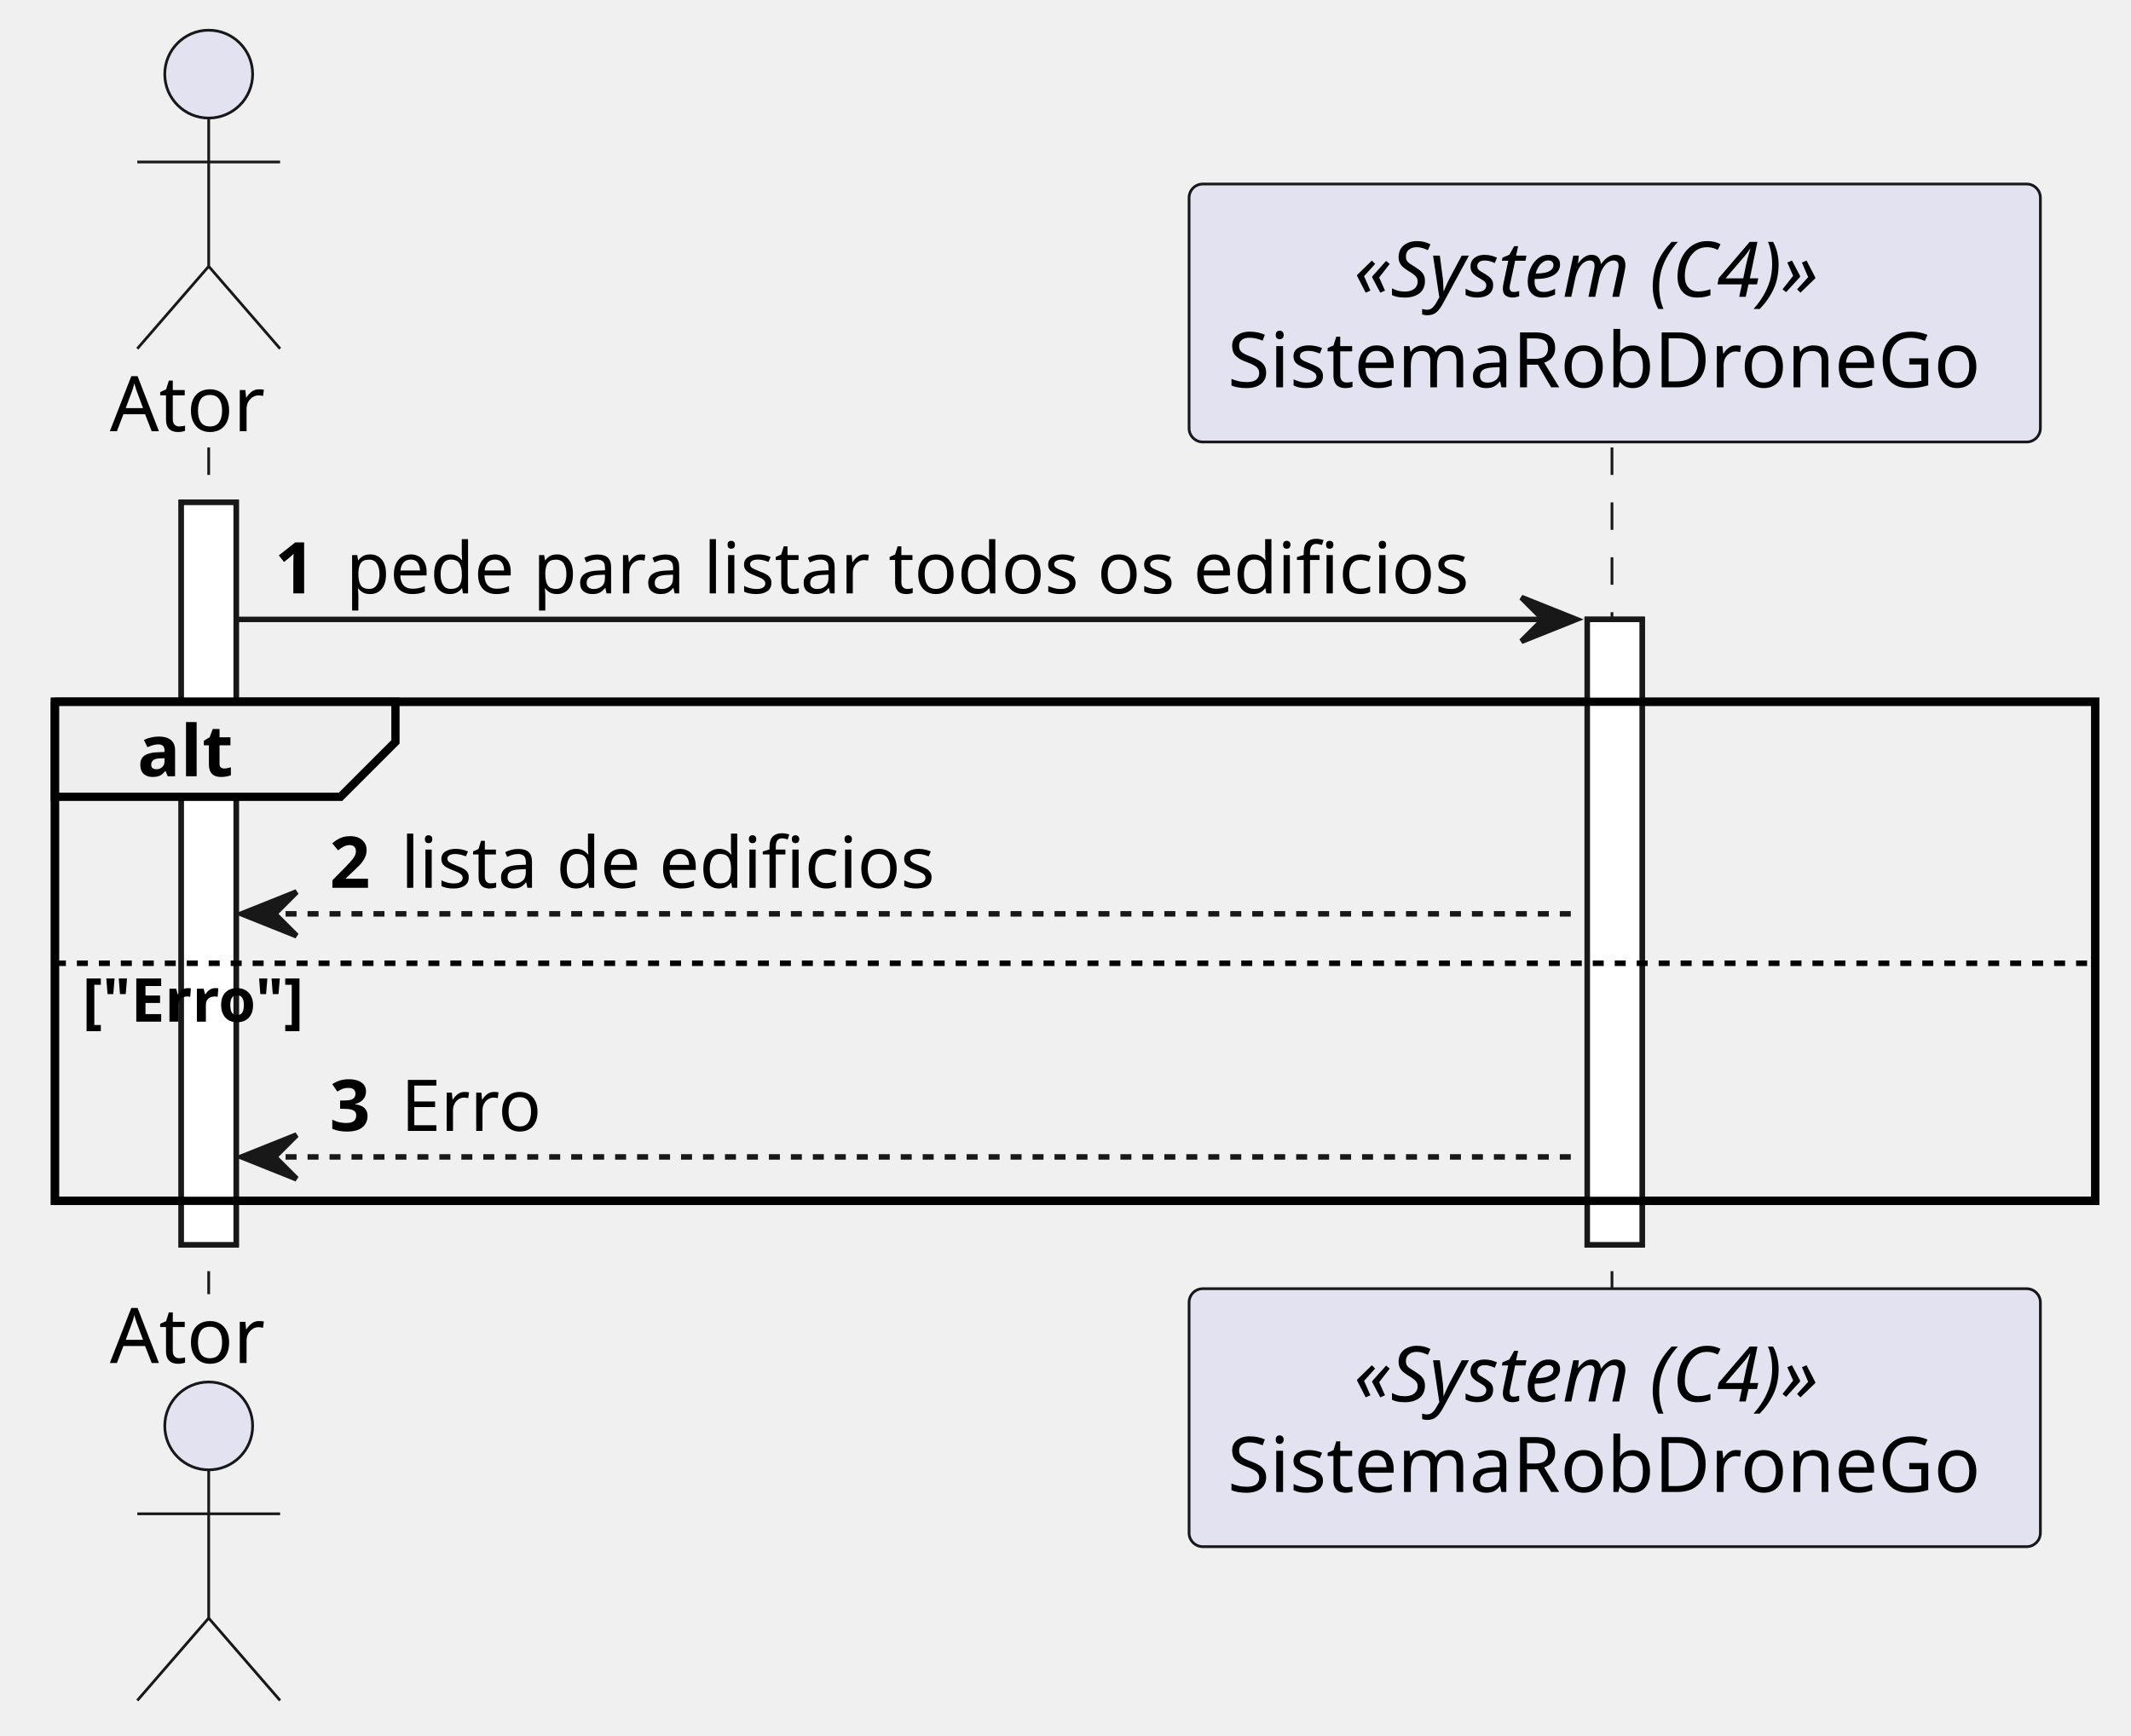
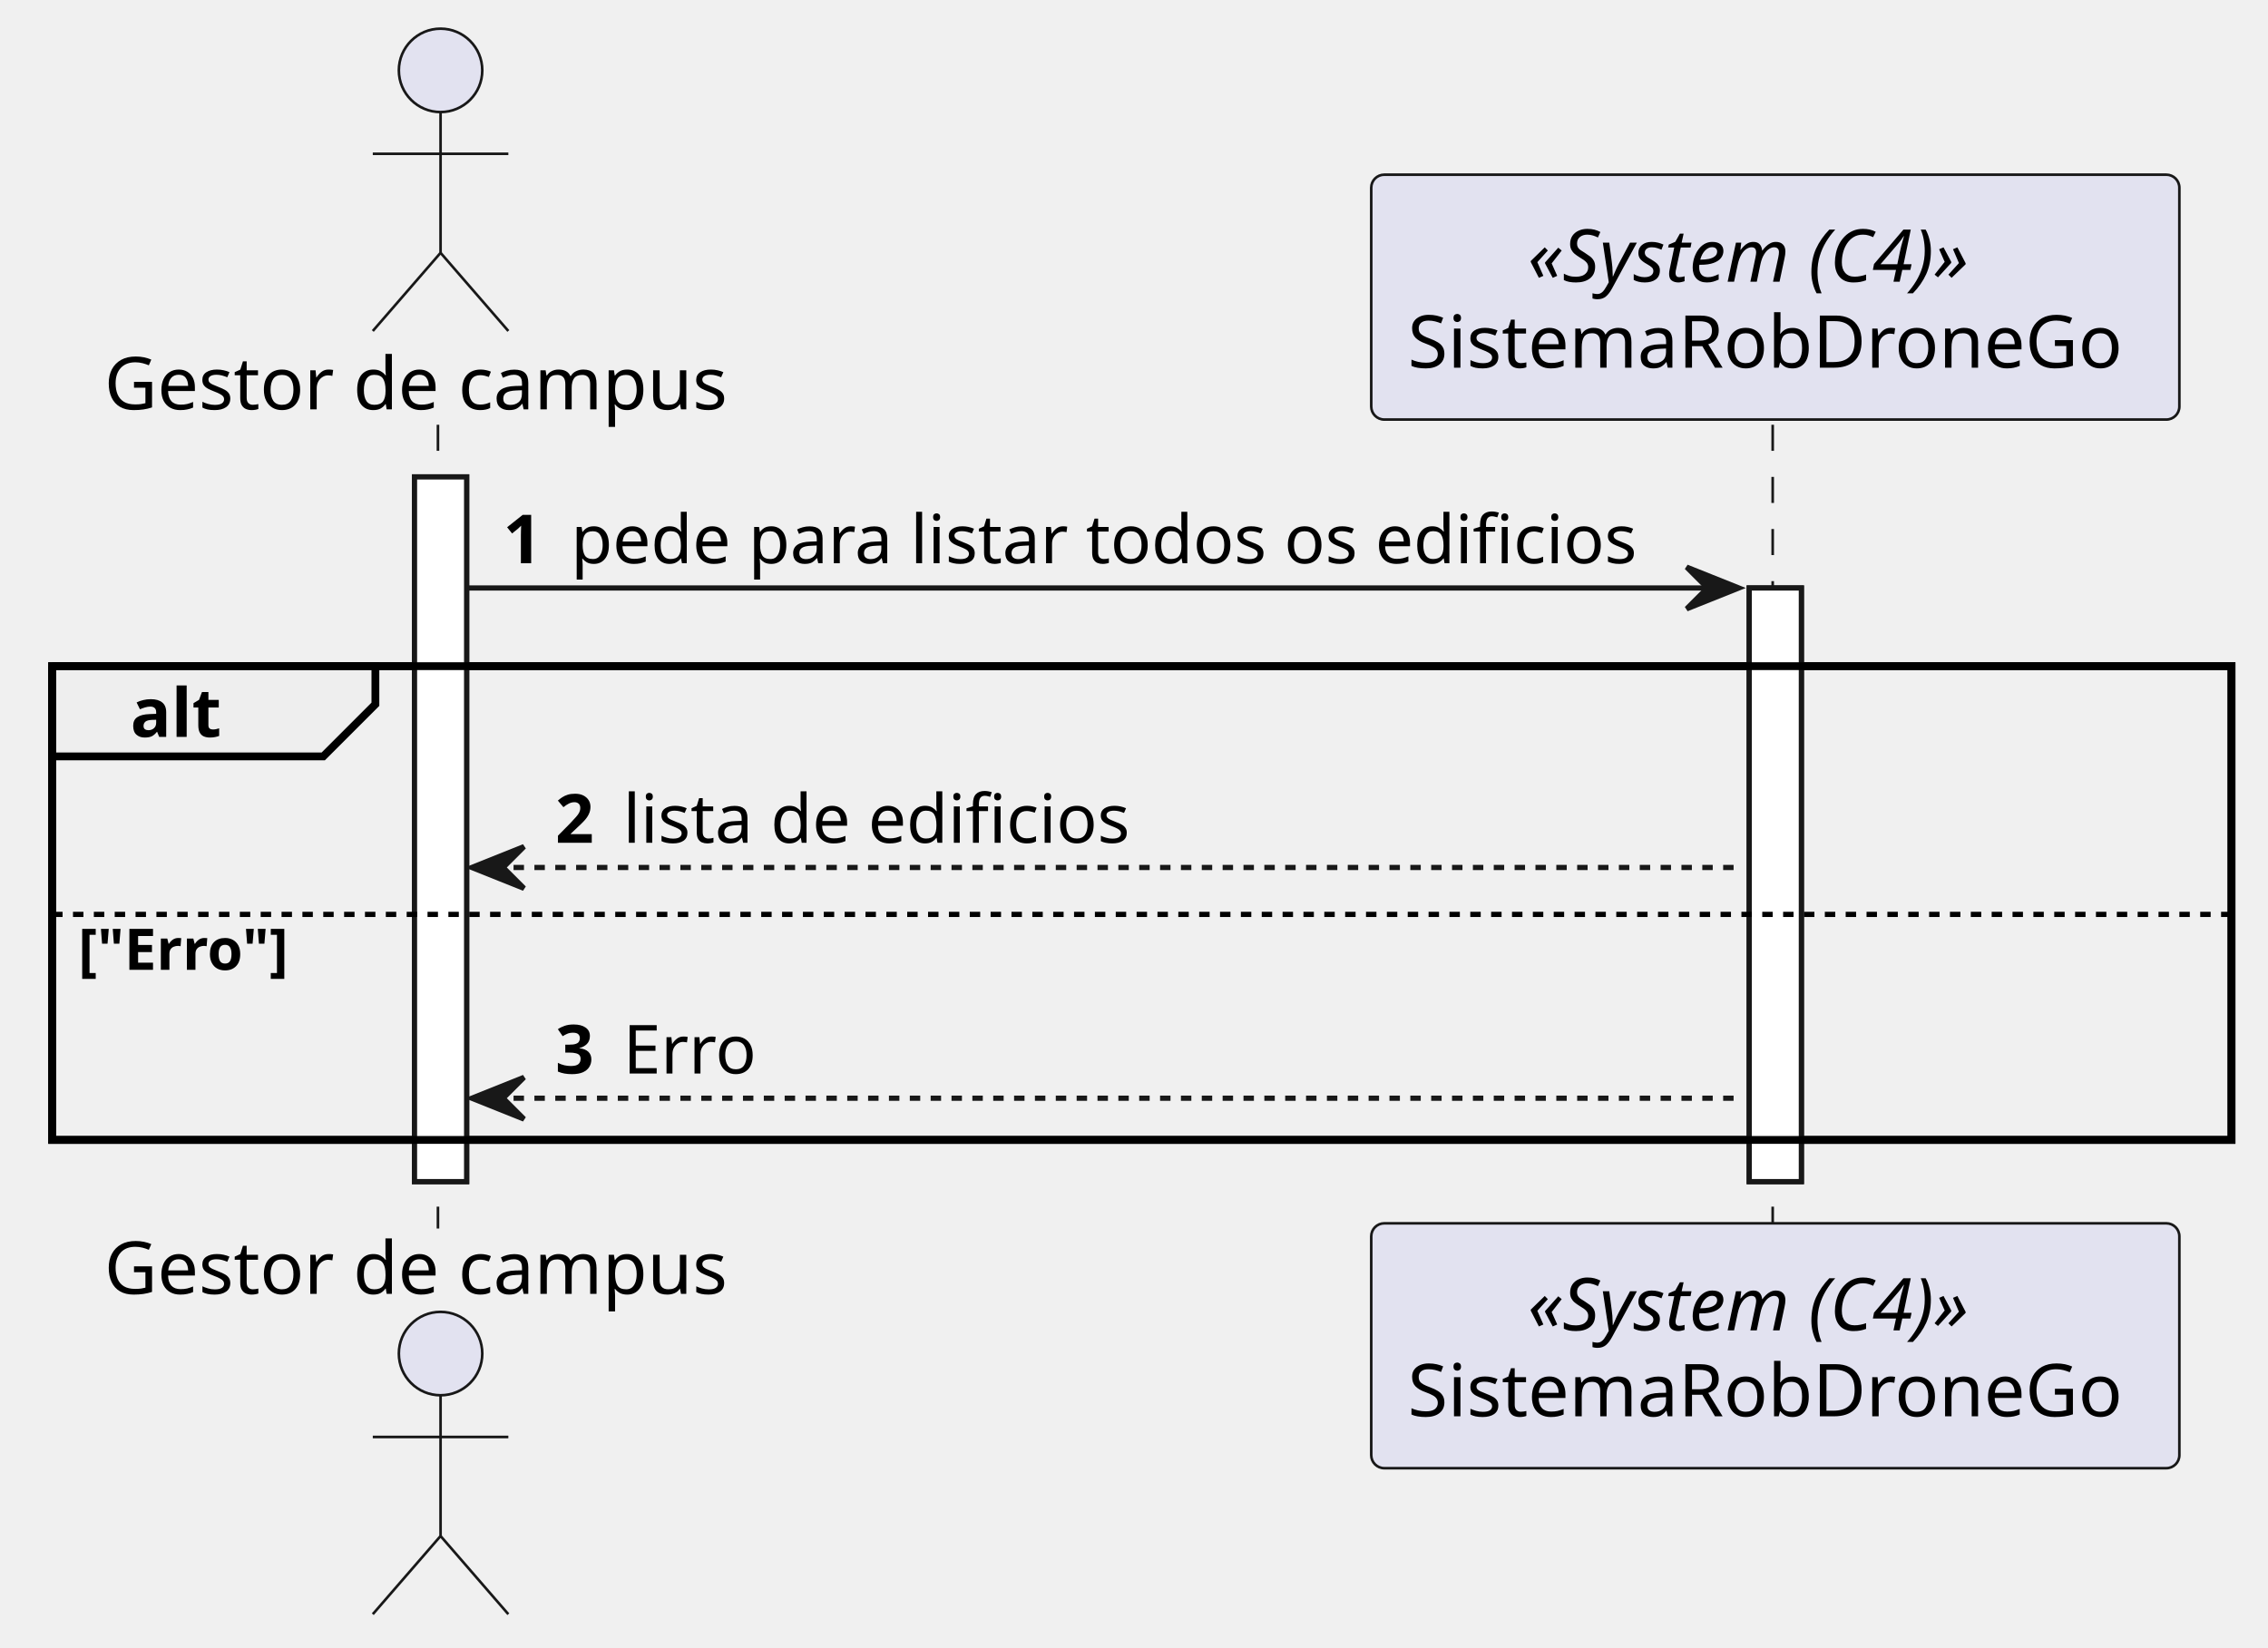
- <svg xmlns="http://www.w3.org/2000/svg" contentStyleType="text/css" height="316px" preserveAspectRatio="none" style="width:388px;height:316px;background:#FFFFFF;" version="1.1" viewBox="0 0 388 316" width="388px" zoomAndPan="magnify">
+ <svg xmlns="http://www.w3.org/2000/svg" contentStyleType="text/css" height="316px" preserveAspectRatio="none" style="width:435px;height:316px;background:#FFFFFF;" version="1.1" viewBox="0 0 435 316" width="435px" zoomAndPan="magnify">
  <defs />
  <g>
-     <rect fill="#FFFFFF" height="135.197" style="stroke:#181818;stroke-width:1.0;" width="10" x="33" y="91.488" />
-     <rect fill="#FFFFFF" height="113.887" style="stroke:#181818;stroke-width:1.0;" width="10" x="289" y="112.799" />
-     <rect fill="none" height="90.887" style="stroke:#000000;stroke-width:1.5;" width="371.5" x="10" y="127.799" />
-     <line style="stroke:#181818;stroke-width:0.5;stroke-dasharray:5.0,5.0;" x1="38" x2="38" y1="81.488" y2="235.685" />
-     <line style="stroke:#181818;stroke-width:0.5;stroke-dasharray:5.0,5.0;" x1="293.5" x2="293.5" y1="81.488" y2="235.685" />
-     <text fill="#000000" font-family="sans-serif" font-size="14" lengthAdjust="spacing" textLength="30" x="20" y="78.535">Ator</text>
-     <ellipse cx="38" cy="13.5" fill="#E2E2F0" rx="8" ry="8" style="stroke:#181818;stroke-width:0.5;" />
-     <path d="M38,21.5 L38,48.5 M25,29.5 L51,29.5 M38,48.5 L25,63.5 M38,48.5 L51,63.5 " fill="none" style="stroke:#181818;stroke-width:0.5;" />
-     <text fill="#000000" font-family="sans-serif" font-size="14" lengthAdjust="spacing" textLength="30" x="20" y="248.221">Ator</text>
-     <ellipse cx="38" cy="259.674" fill="#E2E2F0" rx="8" ry="8" style="stroke:#181818;stroke-width:0.5;" />
-     <path d="M38,267.674 L38,294.674 M25,275.674 L51,275.674 M38,294.674 L25,309.674 M38,294.674 L51,309.674 " fill="none" style="stroke:#181818;stroke-width:0.5;" />
-     <rect fill="#E2E2F0" height="46.977" rx="2.5" ry="2.5" style="stroke:#181818;stroke-width:0.5;" width="155" x="216.5" y="33.512" />
-     <text fill="#000000" font-family="sans-serif" font-size="14" font-style="italic" lengthAdjust="spacing" textLength="95" x="246.5" y="54.047">«System (C4)»</text>
-     <text fill="#000000" font-family="sans-serif" font-size="14" lengthAdjust="spacing" textLength="141" x="223.5" y="70.535">SistemaRobDroneGo</text>
-     <rect fill="#E2E2F0" height="46.977" rx="2.5" ry="2.5" style="stroke:#181818;stroke-width:0.5;" width="155" x="216.5" y="234.685" />
-     <text fill="#000000" font-family="sans-serif" font-size="14" font-style="italic" lengthAdjust="spacing" textLength="95" x="246.5" y="255.221">«System (C4)»</text>
-     <text fill="#000000" font-family="sans-serif" font-size="14" lengthAdjust="spacing" textLength="141" x="223.5" y="271.709">SistemaRobDroneGo</text>
-     <rect fill="#FFFFFF" height="135.197" style="stroke:#181818;stroke-width:1.0;" width="10" x="33" y="91.488" />
-     <rect fill="#FFFFFF" height="113.887" style="stroke:#181818;stroke-width:1.0;" width="10" x="289" y="112.799" />
-     <polygon fill="#181818" points="277,108.799,287,112.799,277,116.799,281,112.799" style="stroke:#181818;stroke-width:1.0;" />
-     <line style="stroke:#181818;stroke-width:1.0;" x1="43" x2="283" y1="112.799" y2="112.799" />
-     <text fill="#000000" font-family="sans-serif" font-size="13" font-weight="bold" lengthAdjust="spacing" textLength="9" x="50" y="108.057">1</text>
-     <text fill="#000000" font-family="sans-serif" font-size="13" lengthAdjust="spacing" textLength="214" x="63" y="108.057">pede para listar todos os edificios</text>
+     <rect fill="#FFFFFF" height="135.197" style="stroke:#181818;stroke-width:1.0;" width="10" x="79.5" y="91.488" />
+     <rect fill="#FFFFFF" height="113.887" style="stroke:#181818;stroke-width:1.0;" width="10" x="335.5" y="112.799" />
+     <rect fill="none" height="90.887" style="stroke:#000000;stroke-width:1.5;" width="418" x="10" y="127.799" />
+     <line style="stroke:#181818;stroke-width:0.5;stroke-dasharray:5.0,5.0;" x1="84" x2="84" y1="81.488" y2="235.685" />
+     <line style="stroke:#181818;stroke-width:0.5;stroke-dasharray:5.0,5.0;" x1="340" x2="340" y1="81.488" y2="235.685" />
+     <text fill="#000000" font-family="sans-serif" font-size="14" lengthAdjust="spacing" textLength="123" x="20" y="78.535">Gestor de campus</text>
+     <ellipse cx="84.5" cy="13.5" fill="#E2E2F0" rx="8" ry="8" style="stroke:#181818;stroke-width:0.5;" />
+     <path d="M84.5,21.5 L84.5,48.5 M71.5,29.5 L97.5,29.5 M84.5,48.5 L71.5,63.5 M84.5,48.5 L97.5,63.5 " fill="none" style="stroke:#181818;stroke-width:0.5;" />
+     <text fill="#000000" font-family="sans-serif" font-size="14" lengthAdjust="spacing" textLength="123" x="20" y="248.221">Gestor de campus</text>
+     <ellipse cx="84.5" cy="259.674" fill="#E2E2F0" rx="8" ry="8" style="stroke:#181818;stroke-width:0.5;" />
+     <path d="M84.5,267.674 L84.5,294.674 M71.5,275.674 L97.5,275.674 M84.5,294.674 L71.5,309.674 M84.5,294.674 L97.5,309.674 " fill="none" style="stroke:#181818;stroke-width:0.5;" />
+     <rect fill="#E2E2F0" height="46.977" rx="2.5" ry="2.5" style="stroke:#181818;stroke-width:0.5;" width="155" x="263" y="33.512" />
+     <text fill="#000000" font-family="sans-serif" font-size="14" font-style="italic" lengthAdjust="spacing" textLength="95" x="293" y="54.047">«System (C4)»</text>
+     <text fill="#000000" font-family="sans-serif" font-size="14" lengthAdjust="spacing" textLength="141" x="270" y="70.535">SistemaRobDroneGo</text>
+     <rect fill="#E2E2F0" height="46.977" rx="2.5" ry="2.5" style="stroke:#181818;stroke-width:0.5;" width="155" x="263" y="234.685" />
+     <text fill="#000000" font-family="sans-serif" font-size="14" font-style="italic" lengthAdjust="spacing" textLength="95" x="293" y="255.221">«System (C4)»</text>
+     <text fill="#000000" font-family="sans-serif" font-size="14" lengthAdjust="spacing" textLength="141" x="270" y="271.709">SistemaRobDroneGo</text>
+     <rect fill="#FFFFFF" height="135.197" style="stroke:#181818;stroke-width:1.0;" width="10" x="79.5" y="91.488" />
+     <rect fill="#FFFFFF" height="113.887" style="stroke:#181818;stroke-width:1.0;" width="10" x="335.5" y="112.799" />
+     <polygon fill="#181818" points="323.5,108.799,333.5,112.799,323.5,116.799,327.5,112.799" style="stroke:#181818;stroke-width:1.0;" />
+     <line style="stroke:#181818;stroke-width:1.0;" x1="89.5" x2="329.5" y1="112.799" y2="112.799" />
+     <text fill="#000000" font-family="sans-serif" font-size="13" font-weight="bold" lengthAdjust="spacing" textLength="9" x="96.5" y="108.057">1</text>
+     <text fill="#000000" font-family="sans-serif" font-size="13" lengthAdjust="spacing" textLength="214" x="109.5" y="108.057">pede para listar todos os edificios</text>
    <path d="M10,127.799 L72,127.799 L72,135.109 L62,145.109 L10,145.109 L10,127.799 " fill="#EEEEEE" style="stroke:#000000;stroke-width:1.5;" />
-     <rect fill="none" height="90.887" style="stroke:#000000;stroke-width:1.5;" width="371.5" x="10" y="127.799" />
+     <rect fill="none" height="90.887" style="stroke:#000000;stroke-width:1.5;" width="418" x="10" y="127.799" />
    <text fill="#000000" font-family="sans-serif" font-size="13" font-weight="bold" lengthAdjust="spacing" textLength="17" x="25" y="141.367">alt</text>
-     <polygon fill="#181818" points="54,162.42,44,166.42,54,170.42,50,166.42" style="stroke:#181818;stroke-width:1.0;" />
-     <line style="stroke:#181818;stroke-width:1.0;stroke-dasharray:2.0,2.0;" x1="48" x2="288" y1="166.42" y2="166.42" />
-     <text fill="#000000" font-family="sans-serif" font-size="13" font-weight="bold" lengthAdjust="spacing" textLength="9" x="60" y="161.678">2</text>
-     <text fill="#000000" font-family="sans-serif" font-size="13" lengthAdjust="spacing" textLength="104" x="73" y="161.678">lista de edificios</text>
-     <line style="stroke:#000000;stroke-width:1.0;stroke-dasharray:2.0,2.0;" x1="10" x2="381.5" y1="175.42" y2="175.42" />
+     <polygon fill="#181818" points="100.5,162.42,90.5,166.42,100.5,170.42,96.5,166.42" style="stroke:#181818;stroke-width:1.0;" />
+     <line style="stroke:#181818;stroke-width:1.0;stroke-dasharray:2.0,2.0;" x1="94.5" x2="334.5" y1="166.42" y2="166.42" />
+     <text fill="#000000" font-family="sans-serif" font-size="13" font-weight="bold" lengthAdjust="spacing" textLength="9" x="106.5" y="161.678">2</text>
+     <text fill="#000000" font-family="sans-serif" font-size="13" lengthAdjust="spacing" textLength="104" x="119.5" y="161.678">lista de edificios</text>
+     <line style="stroke:#000000;stroke-width:1.0;stroke-dasharray:2.0,2.0;" x1="10" x2="428" y1="175.42" y2="175.42" />
    <text fill="#000000" font-family="sans-serif" font-size="11" font-weight="bold" lengthAdjust="spacing" textLength="42" x="15" y="186.055">["Erro"]</text>
-     <polygon fill="#181818" points="54,206.685,44,210.685,54,214.685,50,210.685" style="stroke:#181818;stroke-width:1.0;" />
-     <line style="stroke:#181818;stroke-width:1.0;stroke-dasharray:2.0,2.0;" x1="48" x2="288" y1="210.685" y2="210.685" />
-     <text fill="#000000" font-family="sans-serif" font-size="13" font-weight="bold" lengthAdjust="spacing" textLength="9" x="60" y="205.943">3</text>
-     <text fill="#000000" font-family="sans-serif" font-size="13" lengthAdjust="spacing" textLength="25" x="73" y="205.943">Erro</text>
+     <polygon fill="#181818" points="100.5,206.685,90.5,210.685,100.5,214.685,96.5,210.685" style="stroke:#181818;stroke-width:1.0;" />
+     <line style="stroke:#181818;stroke-width:1.0;stroke-dasharray:2.0,2.0;" x1="94.5" x2="334.5" y1="210.685" y2="210.685" />
+     <text fill="#000000" font-family="sans-serif" font-size="13" font-weight="bold" lengthAdjust="spacing" textLength="9" x="106.5" y="205.943">3</text>
+     <text fill="#000000" font-family="sans-serif" font-size="13" lengthAdjust="spacing" textLength="25" x="119.5" y="205.943">Erro</text>
  </g>
</svg>
